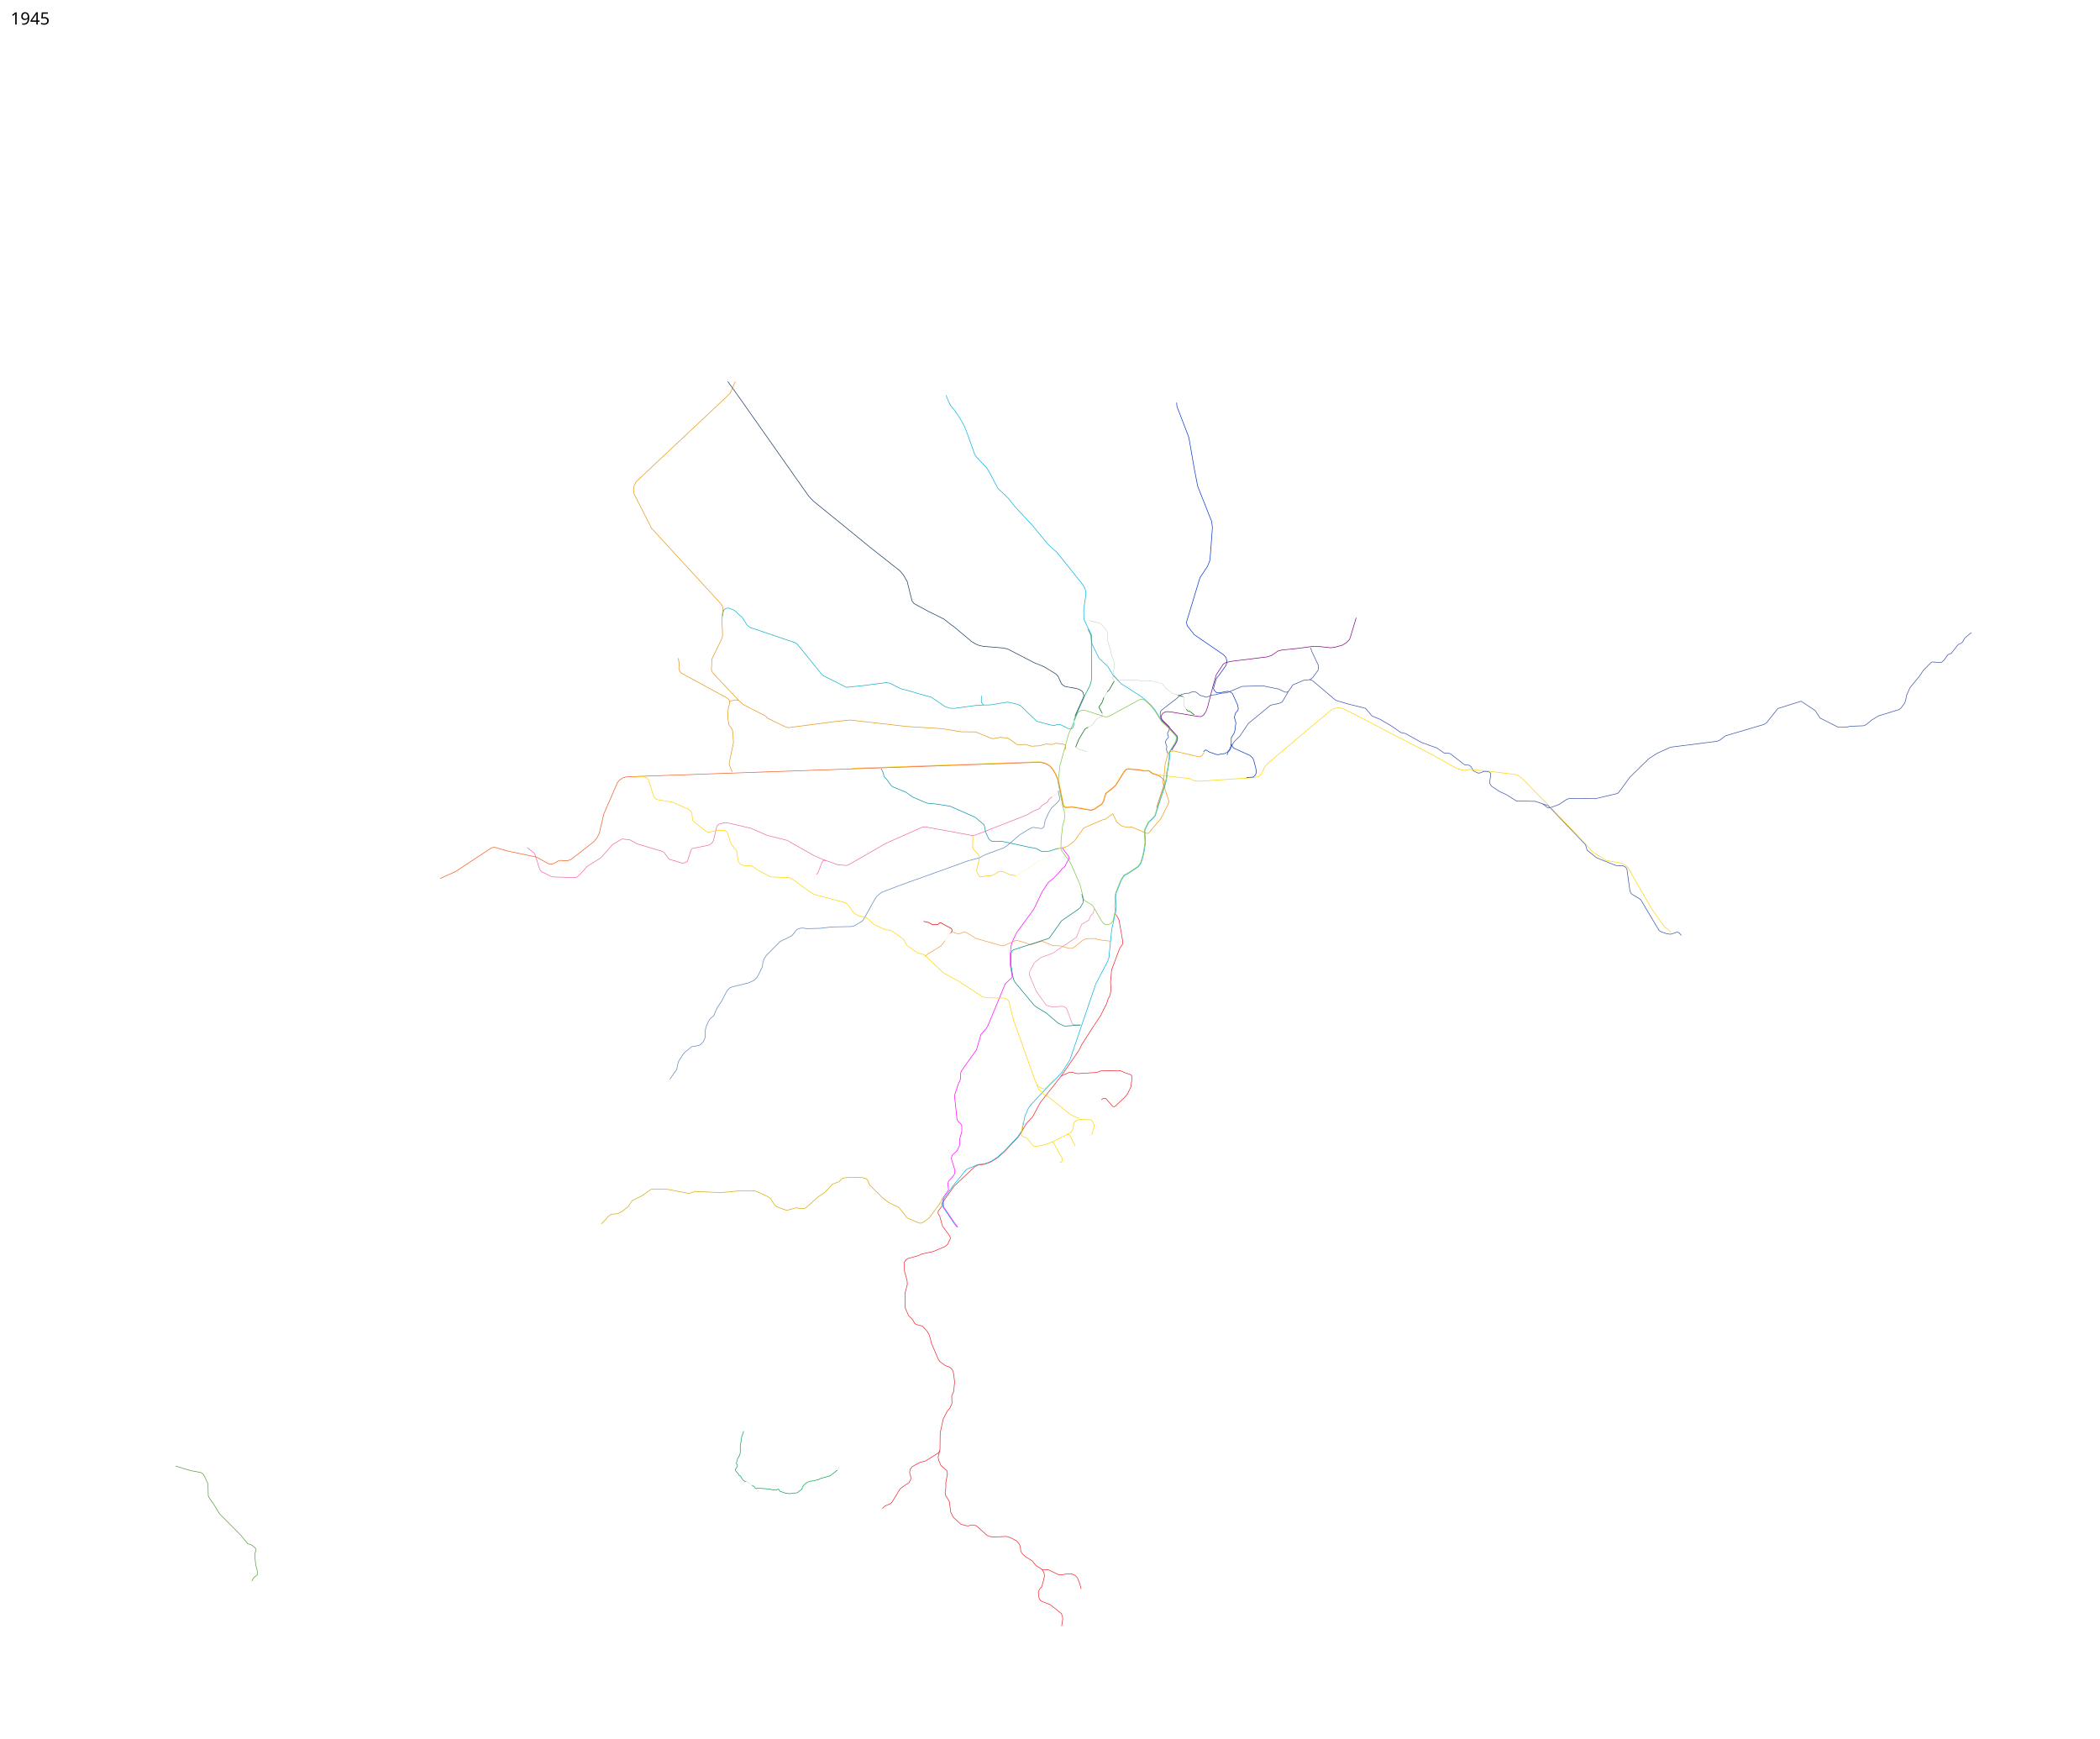
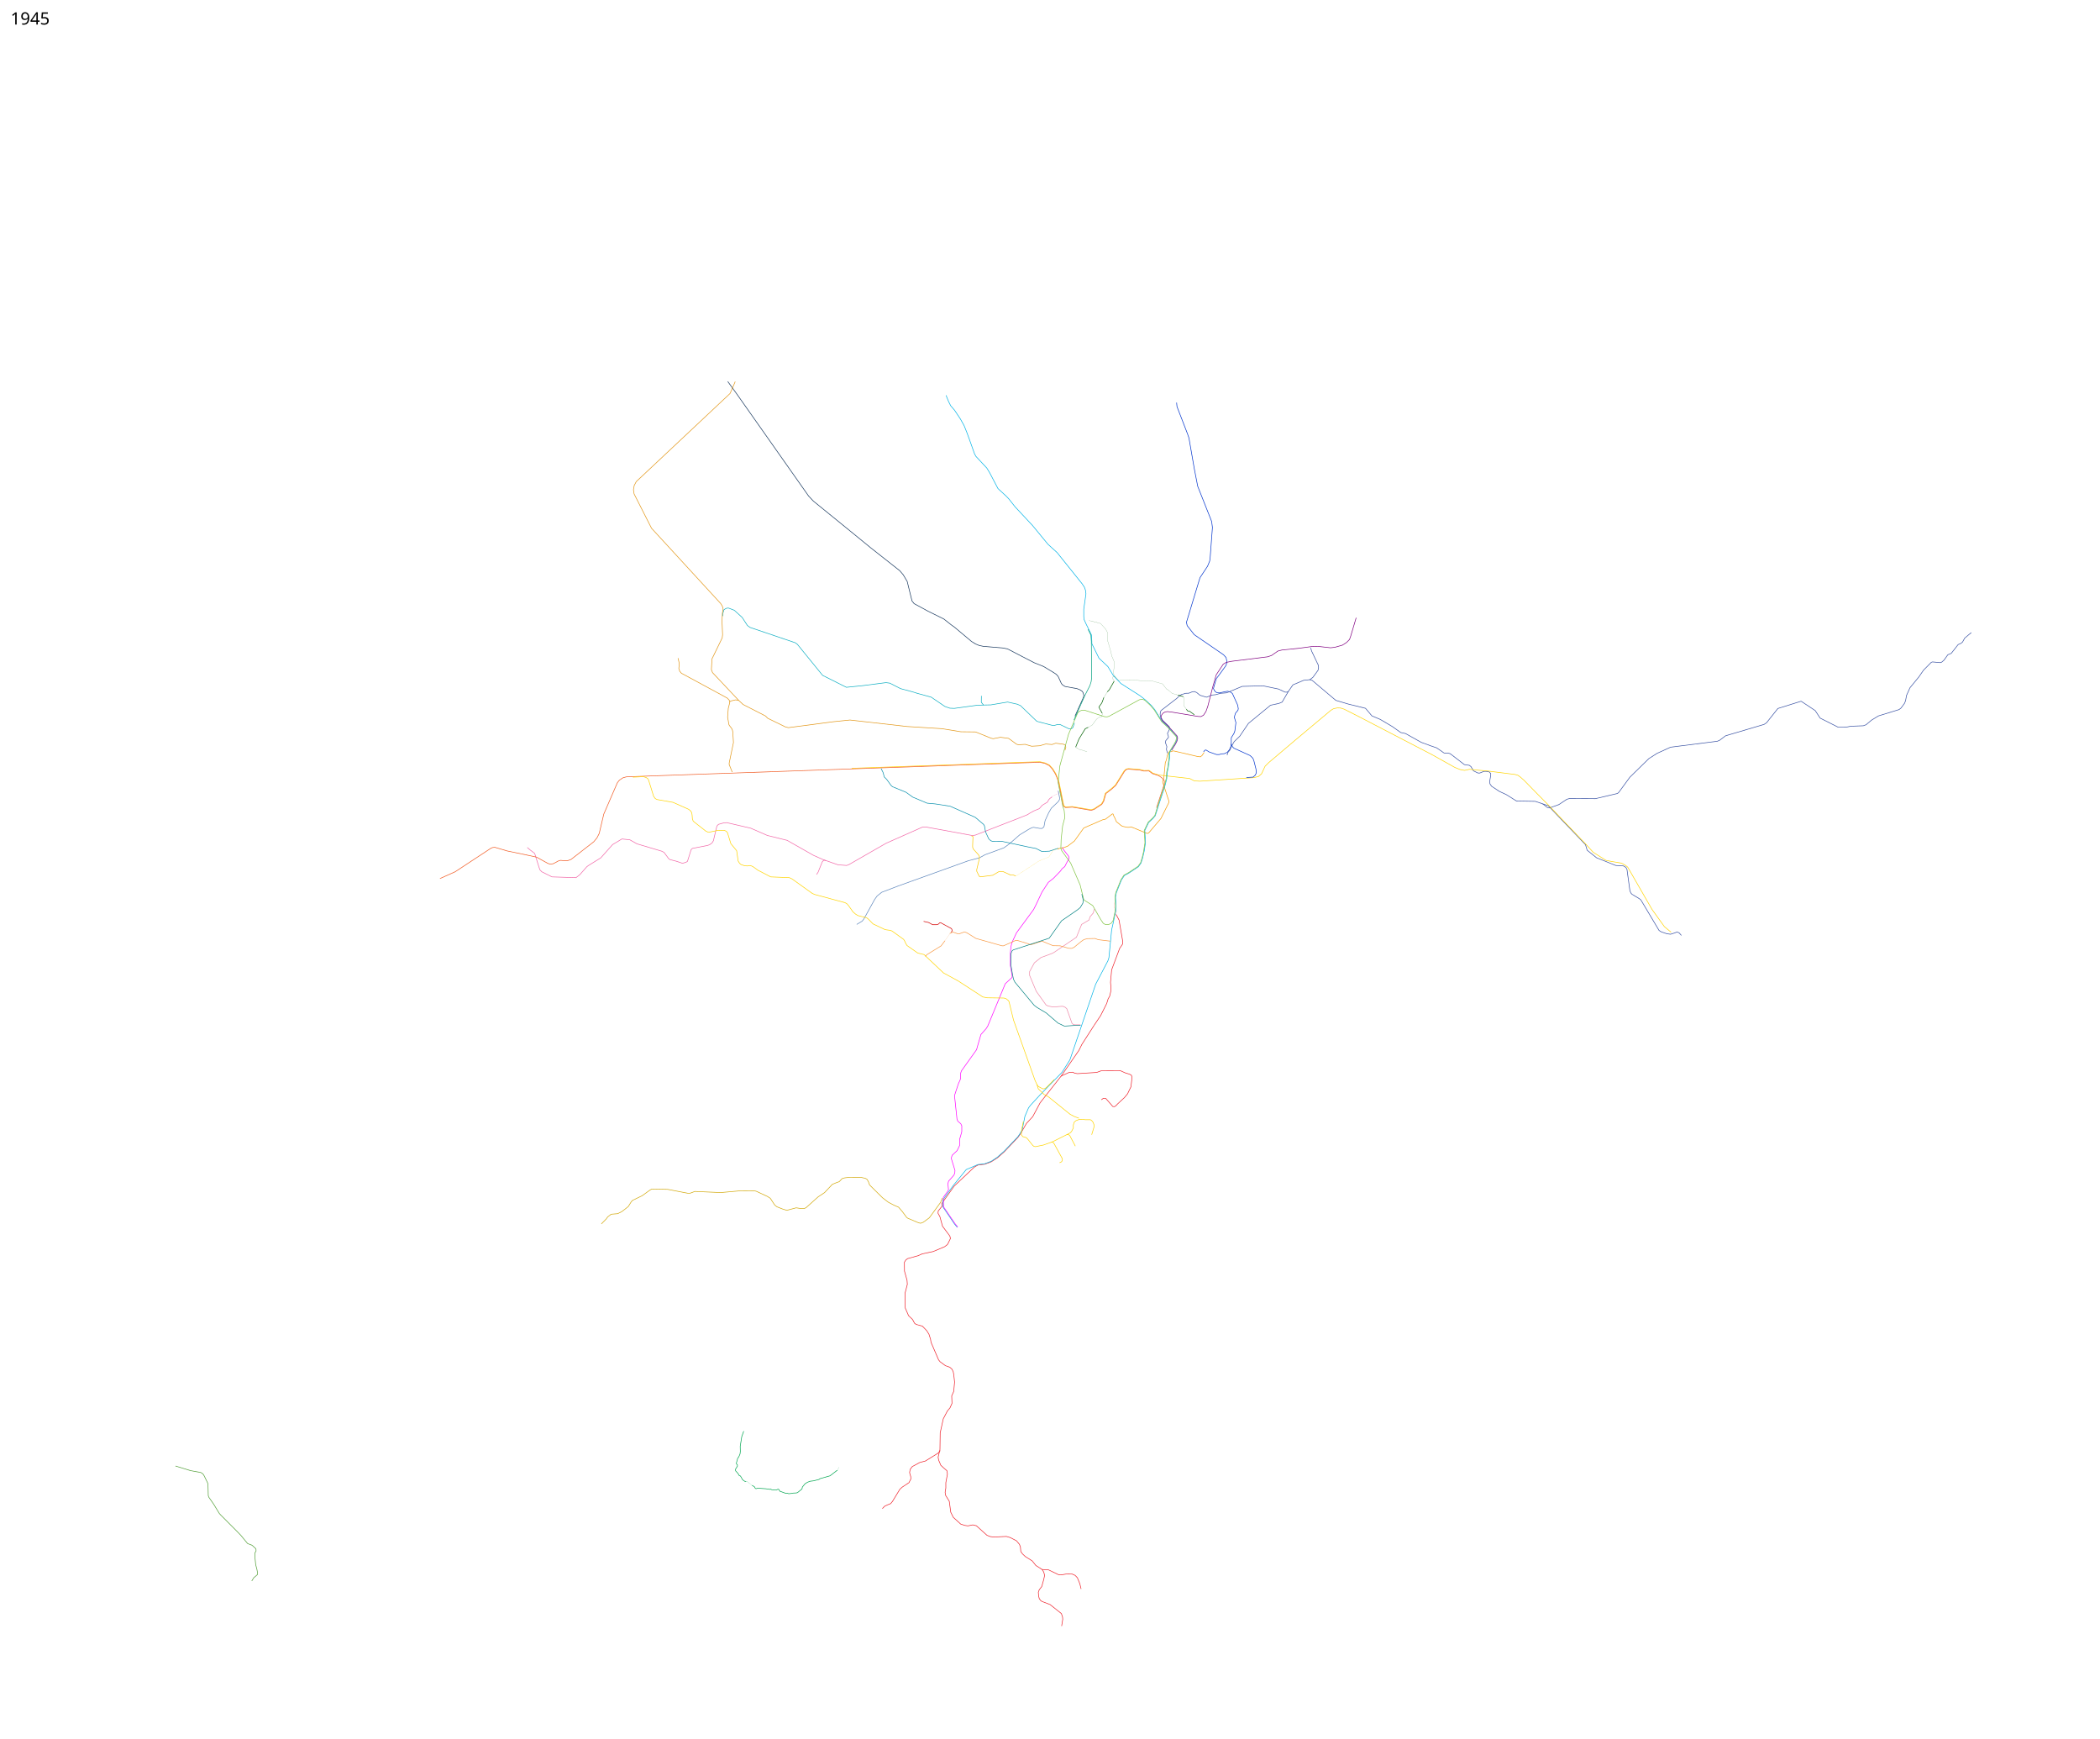
<svg xmlns="http://www.w3.org/2000/svg" width="17700" height="14650" viewBox="3350 0 17700 14650">
  <path d="M11338.25 10038.75l6.25-12.25-5-50 5.5-22 45-51 7.5-17 1.5-22.5-30.5-99.5 1.5-12.5 6-16.5 41.5-39 21-43.5-.5-51 8-27 10.5-37.5v-50l-8.5-17-25-21.5-7-18.5-20-188.5 1-15 31-94 15-32.5 3-15 1-41 6.5-19.5 127.5-178.5 8-29 28.75-99 43.75-49.25 14-22.25 147.5-356.5 57.939-53.652-.189-15.348-14.964-85.818.08-100.596 2.499-31.572 2.63-26.514 8.5-34 38-81.5 144-196 20.5-40.5 50.5-107 53.5-82 43-34 59-61 14-20 22.5-18 8-16 14-27.5 14-23.5v-11l-5.5-11.5-45-58-4.75-16.25" fill="none" stroke="#f0f" stroke-width="5" stroke-linejoin="round" />
  <path d="M10311.773 7252.6l-18.273-3.1-13 13.5-35.5 88.5-12.786 18.647" fill="none" stroke="#f166a7" stroke-width="5" stroke-linejoin="round" />
  <path d="M13494.5 6336l10.682-13.114 10.085-2.222 25.65 16.167 62.944 22.21 22.501-.025 17.685-5.549 25.922-1.917 24.531-11.55 18.25-22.5 12.5-28.75 2.388-22.193.392-49.41L13750 6182l8-21.5 9-70.5-13-44 4-18.5 6-17.5 20.5-25 2.5-12.5-5-29.5-44.5-98.5-16.5-12-23.5-7-21 3.5-50.5 11-22.5-3.5-15.5-13.5-10.25-19.75 4.909-19.495 18.945-63.725 28.879-38.543 52.017-71.987 7-20v-23l-5.5-25-21.5-23.5-246.75-169.25-59.75-76.25-5.75-28.5 113.811-375.318 63.646-96.25 17.793-42.932 4-24 19.5-260-6.5-50.75-117.672-297.007-28.567-146.924-45.12-259.815-12.212-35.046L13270.5 3427l-3.347-34.003" fill="none" stroke="#03c" stroke-width="5" stroke-linejoin="round" />
  <path d="M13692.642 6363.981l6.628-22.42 17.855-21.39 12.612-30.292L13752.5 6250l46.5-45 73.5-108.5 186-153 71-15.5 27-11 52.768-90.232" fill="none" stroke="#3851a3" stroke-width="5" stroke-linejoin="round" />
  <path d="M12570.5 8643l-102 159-25 50.5L12296 9066l-179 227.5-62.5 117-53 57-47.5 83-23.5 34-115.5 122-56.5 50-53.5 34.5-54.5 20.5-57.5 7-31 17.25-169.5 160-104.652 146.846.824 24.323-30.672 38.581-2 19 16 29 22 80.5 62 83 5 20.5-20.5 42-5.5 9.5-23.5 18-96.5 40.5-93.5 20-33 15-88.5 24.5-14.5 11-12.5 19v21l.5 54 21.5 77.5 2.5 34.5-19.75 76.5 2.25 123 28 64.5 33.5 32 17 32 14 10 52 14 37 39 18.5 30 13 41 4.5 27 63.5 147.5 12.5 15.5 44.5 33 37.5 13.5 18 16 10.5 21 5 26 6.75 62.75-7.25 78.25-17 37.5 2.5 63-17 38-22 26.5-34.5 65.5-26 118.5-2 140.5-15.5 64.5 4.5 24.75 18.194 43.441 21.306 19.809 30.5 26.5 4 28-13.5 72.5v45l-6 36.5 4.5 26 30.5 49 12.5 92.5 21.5 43 62.5 57 34.5 11 25.5 4 42-8.5 30 7.5 89.5 80.5 27 10.5 29.5 4 107-5 32.5 9.5 52 27 25.5 30 8 21.5 3.5 39.5 14.5 20 23.5 22 58.5 37 30 38 53 34 14 22 7 28-7.5 35-16.5 58.5-21.5 28-7.5 21 3 33 5 20.5 13.5 17.5 11 6.5 66.5 25.5 95.5 76 9.5 28 2 19.5-9.335 57.817" fill="none" stroke="#ee202a" stroke-width="5" stroke-linejoin="round" />
  <path d="M12264 7156.5l16-6.5 26-3.25 42-15.25 57.25-43.25 79.25-110.25 158.25-68.75 25.5-6 58-44.25 5.5 1.5 6 17 10 18.25L12759 6924l37.5 31 14 8.75 39 8.25 17.75.25 16.5-3.75 132.25 54.75h9.5l6-3.5 103.75-122 65.25-132 2.25-9.25-2-9.75-51.5-157 10.75-37.5 2.75-31.25 9-93 10.25-25.75 7-37 12.25-28 23.75-3.25 9.25-6.25 17.25 2.75 190.5 44.5 25.5 3.25 14-11 17.25-26" fill="none" stroke="#f49b03" stroke-width="5" stroke-linejoin="round" />
  <path d="M12406 6092.5l-13 38.5-9 8-8.5 3.5h-14.5l-77-37h-20.5l-27.5 8.5-16.5-1-129.5-33.5-11-10-128-123-28-12-80-18-142.5 24-61 1.25-18.5-23.375.75-54" fill="none" stroke="#0daec2" stroke-width="5" stroke-linejoin="round" />
  <path d="M19965.093 5331.152L19909.5 5378l-18 33-13.5 11-23.5 10-58.5 74.5-28 11-32.5 45.5-20 17.5-11.815 3.939-65.931-5.977-10.637 4.056L19562.5 5648l-39 56.5-75.5 92-28.5 64-8 43.5-8.5 22.5-30.5 41-16 12.5-174 53.5-58 35.5-46.5 39-23 8.5-105.5 4-28.246 5.57-31.82 2.475h-46.315l-152.028-76.721-41.366-63.286-118.871-78.841-195.975 61.207-95.415 120.207-20.585 13.793-324.793 96.146-49.414 37.207-20.318 8.793-393.915 50-113.56 51.854-69.061 44.06-160.854 157.5-92.5 126.647-11.232 9.94-186.853 43.853-218.379-1-21.768 6-66.353 44.353-80.233 28.94-17.232-3.647-39.586-30.793-62.707-21.353-158.207-2.707-86.525-54.379-58.182-26.975-65.318-43.171-13.439-19.793-3-18.379 9.146-52.879.207-16.682-15.267-14.578-24.829-3.207-16.914.043-35.707 14.207h-14.586l-37.964-18.44-21.44-35.939-13.768-10.621-41.707-6.147-119.085-91.646-15.329-4.56-36.793-1.647-63.232-43.647-47.914-16.353-80.94-29.647-132.914-74.353-39.853-8.354-72.111-51.025-100.707-59.56-70.561-29.854-53.854-63.854-142.207-34.853-108-32-199.207-168.283-19.914-6.12-51.768 5.267-90.757 38.44-38.207 55.06-10.427 6.56-17.677-.354-54.447-25.809-130.815-27.224-175.902 4.56-131.5 54.5-51 4-41.5 11.5-34 3.5-40.5 17.5-13.5-3-43.5-13-28-23-19.5-8.5-18.5 2.5-28 11.5-29 1-15 5.5-17.5 3.5-22.5 16-17.5 17.5-133.5 103-5 13-2.218 18.857 4.718 23.142 18.625 28.75 53.125 51 1.25 12.25v12.5l-16 33 3 10 5 14.5v9.5l-22.5 27.5-2 17.5 11.5 32.5-3.5 22 8 32.5" fill="none" stroke="#3851a3" stroke-width="5" stroke-linejoin="round" />
  <path d="M17521.576 7883.12l-19.626-22.099-16.558-6.497-23.945 9.002-30.718 9.864-30.729-3.89-48.5-16.5-18-11.5-153-257-11.5-9.5-63-38-9-9.5-9-19-25-182.5-9.5-16.5-20.5-12-64-3.5-161.5-64.5-80-64-14-47-240-250.5-74.25-77.75-46.422-15.493" fill="none" stroke="#3851a3" stroke-width="5" stroke-linejoin="round" />
  <path d="M12410.5 6035.5l71.5-159 3.5-16.5-6.5-22.5-7-11-18-12.5-26.5-10.5-100-18-20.5-12.5-11.5-13-9.5-22-17.5-37.5-16-18-23-15-82.5-50-80.5-32.5-99-51-126-65.5-42-8-162-13.5-35-7.5-30-12.5-34-21-145.5-122-26.25-18.5-61.5-48.75-134-66.25-116.75-63.5-17.5-22.5-17.5-70-23-94-33.5-56.5-29.5-34.5L10688 4616l-143-117-339.5-276-40-42.5-607-862.5-74.57-102.924" fill="none" stroke="#16365c" stroke-width="5" stroke-linejoin="round" />
  <path d="M11639.5 5941.75l-53.5 1.75-193 26.5-37.5-1.75-41-14.25-116-78.75-116.25-31.75-38.965-12.373-102.535-27.627-91-46.25-32.5-4.25-197.25 25.5-136.25 13.75-200.25-100.5-213-262-18-13-380.5-129-22.5-16.25-44-68-66.5-60.5-47-18h-15l-12 5-13 8.5-8.5 28.5-1.308 25.072" fill="none" stroke="#0daec2" stroke-width="5" stroke-linejoin="round" />
  <path d="M12215.391 6714.303l-2.391 6.447-10.5 5.5-12.25 12-12.75 22.5-42.25 25-25.5 29.25-43.5 18-35.5 19.5-19.5 12.75-69 27.75-370.5 144.5-23.5 4.5-397.75-73-26 1.75-305.25 135.5L10505 7286.5l-19 7.25-72.5-5.5-127-44.5-78.75-34.75L9984 7082l-166-41-141-61.5-201-46.5-24.5 1.5-46 13-13 13.5-29.5 124-11 18.5-21 15.5-19 6.5-126 24.5-11 11-31 99-12.5 7-29 8.5-54-18-51-13-11.5-8-39.5-53.5-20.5-10-207.5-61.5-60-34-66.5-7-78.5 47-99.5 112-103 64-14.5 10.5-59 67-32.5 25.5-202.5-6.5-86-43-15.5-16-8.5-24-36-115-39-29.5-22.834-20.183" fill="none" stroke="#f166a7" stroke-width="5" stroke-linejoin="round" />
-   <path d="M12269.5 6663.5l11.559 61.817-1.59 14.481-9.738 15.638-58.481 55.814-22.967 39.573-29.705 65.536-9.806 52.438L12132.5 6982l-20.25-.75-51.75-9-16 4.25-26.25 14-73.75 45-88.5 77.5-45.25 32.5-158.5 57.75-47 26.25-93.75 24.5-588.954 211.912L10781 7520l-38.5 31.5-21 29.5-90 163.25-14.5 18.75-67 40-21.25 5.5-171.75 3.5-91 11.25-112.5 2.75-34.25-4.25-18.75.25-22.75 5.75-17 11.25-18.75 25.25-16.75 20.75-45.5 23-34 16.25-22.5 12.5-112.25 113-21 30.75-10 29.5-4 37.5-37.5 76-15.5 21.5-19.5 18.5-45.5 20-135 33-23 9.5-21.5 22-45.5 88-38.5 58-29 66-29 25-15.5 23-20 46-6 28-2 64-5.5 13-12 22.5-17 18.5-17 10.5-62.5 11-59.5 49-18 23-34 55.5-14.5 65.5-57.946 80.984" fill="none" stroke="#5c85bb" stroke-width="5" stroke-linejoin="round" />
+   <path d="M12269.5 6663.5l11.559 61.817-1.59 14.481-9.738 15.638-58.481 55.814-22.967 39.573-29.705 65.536-9.806 52.438L12132.5 6982l-20.25-.75-51.75-9-16 4.25-26.25 14-73.75 45-88.5 77.5-45.25 32.5-158.5 57.75-47 26.25-93.75 24.5-588.954 211.912L10781 7520l-38.5 31.5-21 29.5-90 163.25-14.5 18.75-45.894 27.4" fill="none" stroke="#5c85bb" stroke-width="5" stroke-linejoin="round" />
  <path d="M11291.85 10096.75l-13.748 36.289-95.425 130.313-51.265 37.477-21.213 8.132-16.617-3.182-94.045-39.952-8.486-7.071-35.355-47.73-32.173-37.476-39.245-16.971-47.022-24.749-48.791-37.476-109.248-108.188-8.485-24.041-11.667-21.921-15.203-9.545-38.891-8.84-92.277-.353-42.78 4.95-22.274 6.717-24.042 25.456-24.395 8.486-34.295 14.495-64.7 68.943-54.447 36.063-101.823 91.216L10131 10184l-28 1.5-42.5-6.5-78.5 21-33.5-10-51-20-18.5-15.5-36.5-56-24.5-15.5-92.5-43-11.5-3-128.5-1-160.5 14.5-218-9.5-40.5 15H9146l-168-32.5-134-2.5-13.5 7-69 49.5-79.5 38.5-12 13-24 38.5-24 19.5-32 24.5-34 17-55 4.5-29 22.5-12 17-41.25 42" fill="none" stroke="#d2a808" stroke-width="5" stroke-linejoin="round" />
  <path d="M11149.193 8059.588L11162 8045.5l119.939-73.914 32.612-43.189" fill="none" stroke="#f89841" stroke-width="5" stroke-linejoin="round" />
  <path d="M12268.793 7148.9l-73.892 24.395-63.64 2.475-49.497-25.102-72.479-14.142-219.91-47.023-75.307.707-13.081-4.95-16.971-15.202-27.223-58.69-2.475-13.789-6.718-37.123-6.717-12.02-71.065-60.458-212.132-93.692-126.925-19.446-66.822-6.01-120.562-50.912-57.629-41.365-113.137-46.316-12.728-11.667-36.769-50.912-19.799-19.799-10.607-38.537-15.91-31.466" fill="none" stroke="#058eab" stroke-width="5" stroke-linejoin="round" />
  <path d="M9576 5902.5l-220.5-234-9.5-25.5 5-90 86-177 3.5-26.5-5-114.5 3.25-69 5.75-28-1-15.5-7.5-18-11-17.5-583.5-635-147-289.5-5.5-35 6.5-36 17.5-33 790.5-742.5 43.5-100" fill="none" stroke="#e29616" stroke-width="5" stroke-linejoin="round" />
  <path d="M12457.5 8637h-50l-14-5-8.5-9-43.5-122-13.5-12-17-8h-15l-71 5.5-43-9-16-9-82-114.5-56-134v-31.5l40.5-74.5 55.5-44.5 90-33 17.5-8.5 191.5-129.5 43.5-108 62.5-37 9-28 27.5-32 5-24 6.5-9" fill="none" stroke="#ee86a7" stroke-width="5" stroke-linejoin="round" />
  <path d="M11355.87 7867.204l9.23-5.581 18.396-5.97 37.83 13.435h15.203l35.709-12.728 12.021-.707 14.849 5.304 75.66 47.376 220.971 62.579h12.728l101.47-44.902 13.788-.707 88.389 26.87 24.748 10.253 95.46-31.112 93.338 38.537 59.397 1.06 72.125 20.86 25.456.707 19.799-8.485 61.518-50.558 21.567-14.85 29.698-8.131 64.347-1.414 26.361 10.078 102.332 12.55" fill="none" stroke="#f89841" stroke-width="5" stroke-linejoin="round" />
  <path d="M12756.723 7706.256L12761 7714l21 40 31.5 182-1.5 20-25.5 38-67 179.5-9.5 105.5 4.5 51-2.5 26.5-9.5 40-12.5 21.5-12 39-51 101.5-56.5 84.5M12133.5 13227l53.25 2.75 87.25 42 32.5-1.25 30.755-5.417 49.996.654 24.505 10.983 19.148 20.008 20.358 50.1 10.865 44.121M11275 12224.5l-17.5 21.5-108 67-46.5 12-63.5 34.5-18 23.5-5 27.5 10 35 .5 19-15.5 30.5-56.5 37.5-20.5 18.5-63 103.5-15 17.5-25 10-26 12.5-18.5 19.5" fill="none" stroke="#ee202a" stroke-width="5" stroke-linejoin="round" />
  <path d="M12325.694 6323.586l7.8-26.75-4.243-16.263-14.849-8.485-66.402-8.588-31.5 11-51.5-4.5-52 15-67.5 4-54.5-16-58 3.5-15.5-5-67-49-68-9-62 12-18-4.5-130-52.5-123-1.5-160.5-26-296.5-18.5-478.5-54.5-141 14.5-378.5 50-26-7-148-72.5-18.5-19-188.5-96.5-37.5-35-25.5-4.5-40.5 9.5-9.25 7.5" fill="none" stroke="#e29616" stroke-width="5" stroke-linejoin="round" />
  <path d="M10528.25 6475.027l1429.77-50.558 156.624-4.95 43.134 9.9 37.476 18.031 27.931 30.76 25.456 41.011 15.642 37.03 12.753 38.691 35.959 177.649 3.882 17.452 15.556 10.96 55.154-3.889 159.806 27.224 24.042-8.485 62.579-41.366 14.496-25.456 17.677-63.64 49.851-38.537 34.649-30.759 73.892-119.501 16.617-15.203 19.799-4.242 95.46 7.424 36.769 8.839 41.72-1.06 31.112 22.98 51.266 16.532 259.508 29.077 40.305 20.152 47.022 2.475 449.953-29.673 42.219-9.253 26.895-23.55 29.552-63.45 31.199-31.07 222.877-188.815 300.21-251.48 23.377-13.892 30.649-6.381 28.405.87 29.845 9.65 131.979 67.072 610.122 317.284 191.293 106.853 43.018 17.267 38 7.5 42.5-9.25 56.25 6 92.25 8 234 29.5 25.25 7.25 19.25 13.75 32 28 109 111.5L16404 6788l313 327.25 61.5 67.5 107.25 68 51.5 10 80.5 13.75 32.5 18.25 19.5 15.75L17274 7664l104.5 145.5 56.335 46.872" fill="none" stroke="#ffd400" stroke-width="5" stroke-linejoin="round" />
  <path d="M12758.352 7708.66l-3.087-5.659 5.144-22.462-12.86-15.088-5.487-26.748-2.057-31.55" fill="none" stroke="#ee202a" stroke-linejoin="round" />
  <path d="M11325.099 3331.46l4.274 14.39 16.064 38.532 17.199 34.53 32.881 38.184 48.79 73.185 31.82 56.922 22.627 56.215 20.153 54.8 44.901 126.22 12.021 21.92 91.924 98.641 22.981 37.83 70.766 134.671 69.5 64 21.5 22.5 53 67 147.5 158 130 158 77 70 210 262 19.5 29 9.5 26 4 30.5-18.5 130v59.5l2 25 15.25 34.5 47.25 96.75 3.5 53 .25 21.25 60 122.5 74.75 70.25 47.5 77.75 62.75 65.5 160.25 102.25 45.5 35.5 48.5 45.25 31.75 38 21 34 38.75 61.875 55.5 51.875 55.5 62.75 12.75 13.125 3.875 15.375-5.375 22.75-11 23.25-42 66-5.25 16 1.25 34.5-13 91.5-7.75 34.5-4 54.5-16.689 65.104L13117 6781.25l-29.75 93.5-20.5 24-35.25 33-32.5 67.75 6.104 100.54-10.854 71.96-13 56.5-14 44.75-21.5 30.75-81 54-37.75 20.25-25.75 39.75-42.159 105.927-6.591 36.323 4.5 77.75-2.5 36.75-21.75 103.5-13.25 58.5-23 235-8.5 25.75-103 197-217 637-66 105-188 193-78.604 85.555-16.441 21.818L11988.5 9408l-22.75 114-16.119 27.334L11929 9580l-116.737 122.695-57.604 50.75-50.409 33.305-55.5 21.25-56 6.25-98.592 42.162-111.291 136.825-86.492 120.451 1.561 58.447 96.873 142.836 23.479 29.208" fill="none" stroke="#00b2e5" stroke-width="5" stroke-linejoin="round" />
  <path d="M13098.25 6806.5l50.5-154 12.086-37.202 4.177-24.475-3.013-14.323-19.75-22-27.178-18.136-51.516-16.532-29.612-22.48-42.97.81-35.269-8.589-93.96-7.424-17.299 2.742-15.617 14.453-74.642 120.001-35.149 31.51-48.351 37.536-17.927 63.89-15.746 25.956-64.579 42.866-25.292 8.235-158.306-26.974-58.654 3.39-17.806-12.71-3.632-18.204-35.709-178.898-12.503-38.44-15.392-35.28-25.706-41.763-26.931-29.009-36.226-18.031-41.634-9.15-156.624 5.2-1429.52 50.558L8902 6537l-273 10-28.5 8-29.5 19.5-17.5 22L8439 6861l-38.5 163-18.5 36.5-28 34-191 148.5-30.5 11H8106l-31-3.5-19 5.5-43 23-26 4-20-7-94.5-52.5-58-12.5-189.5-39.5-103.5-30.5-19 1.5-16 7-299.5 197-128.5 57.5" fill="none" stroke="#f15a22" stroke-width="5" stroke-linejoin="round" />
  <path d="M12865.945 7351.84l75.837-51.089 21.921-30.405 12.904-42.25 11.491-48.083 12.197-78.312-6.01-103.591 34.118-70.711 35.179-32.173 19.799-22.628 6.187-18.915 13.435-45.432 56.038-171.296 5.589-16.922 14.563-57.678 4.42-54.624 9.016-40.128 10.96-83.439-.707-36.062 7.071-18.739 39.598-63.64 11.313-23.864 5.286-20.898-3.311-13.92-68.538-75.455-54.129-50.757-61.58-97.938-31.233-36.522-45.157-42.58-14.66-7.89-16.347-2.154-18.276 3.576L12697 6036.75l-16.5 4.5-20-1.25-170.5-55.25-23.5 2-17.75 6.5L12433 6009l-77 179.5-72.75 265.5-14.875 142.25 39.75 199.625 11.375 34.75 3.125 33.125.75 32-16.875 63.625-12.5 112.875-2.5 78.875 7.625 18.75 75 103.625 79.895 184.44 30.535 123.833 6.58 6.055 68.597 43.616 69.494 120.63 19.991 29.51 13.612 7.955 10.96 2.828 24.041-2.121 19.446-10.96 15.026-22.097 17.501-83.085 2.828-38.184-4.95-75.66 6.563-37.602 43.819-108.593 24.749-38.537 46.492-25.633" fill="none" stroke="#80c342" stroke-width="5" stroke-linejoin="round" />
  <path d="M13601 5687l59.5-90 24.5-14.5 46.5-9.5 301.5-37.5 33.5-11 54-37.5 34.5-9 142-14.5 113.5-15.25 47.5-1 106.5 12 37-4.25 63-18 34.5-22 25.5-25.5 9.75-27.5 46.447-155.9M13601 5687l-8.25 29.125-21.125 73.625-41.625 162.875-15.5 43.625-20.875 31.25-21.794 11.803-25.456-1.678-216.5-35.875L13190 5997l-20.25 3.5-15.75 8.5-11.5 13.75-5.75 13.75-2.5 14.25L13147 6074l54 50.75 70.25 77.875 4.625 17.625-5.125 24-12.19 25.326-33.31 52.674" fill="none" stroke="purple" stroke-width="5" stroke-linejoin="round" />
  <path d="M8683.755 6549.649l90.243-4.122 24.512 8.415 12.805 9.878 6.586 14.268 41.34 133.17 13.537 18.658 14.634 8.05 135 23.78 132.804 59.268 15.732 13.536 9.146 14.634 3.293 19.025 2.56 32.56 5.854 17.195 8.78 9.147 98.415 77.194 18.658 8.415 16.83-.732 59.633-12.439 61.098-1.463 14.268 6.22 11.89 12.438 28.72 93.293L9559 7169.5l12.5 86.5 12 19.5 12.5 10.5 28 9.5 24.5 2.5 22.5-3.5 14.5 4 13 6.5 40 29 107.5 56 157 6.5 22.5 10.5 171 122.5 21 9 255 69 16.5 9.5 13 15 37.5 53 22 19 19.5 12 74 19 14 11 39 40 98.5 47 15.5 3.5 31 4 15 5.5 98 70.5 7.5 11 13 28 9 13.5 90 63 52.5 12.5 165 155.5 121.5 66 209.5 136 37 7 141 2 19 6.5 16.5 13.5 7 9.5 38 156 181.5 509 16 34.5 10.5 15.5 22 12 20 9.5 16-4 12.5-9.5 65-66" fill="none" stroke="#ffd400" stroke-width="5" stroke-linejoin="round" />
  <text x="3439.453" y="14547.961" style="line-height:125%;-inkscape-font-specification:Sans" font-weight="400" font-size="144" font-family="Sans" letter-spacing="0" word-spacing="0" />
  <text x="3439.453" y="206.961" style="line-height:125%;-inkscape-font-specification:Sans" font-weight="400" font-size="144" font-family="Sans" letter-spacing="0" word-spacing="0">
    <tspan x="3439.453" y="206.961">1945</tspan>
  </text>
  <path d="M12402.043 6068.778l19.207-45.278 74.25-165.25 41.25-81.25 10-32.25 4.25-33.75-2.5-307.25-3.75-51.5-23.688-48.11" fill="none" stroke="#00a07d" stroke-width="5" stroke-linejoin="round" />
  <path d="M12292.486 9070.248l10.9-6.038 57.629-26.163 30.759-2.121 14.496 7.778 24.749 4.596 162.634-10.253 37.831-13.789 162.281-.707 40.658 18.385 35.356 10.607 15.233 8.653 4.85 9.7-.97 32.977-6.79 55.772-15.034 30.553-13.212 27.851-26.748 32.235-56.24 52.125-18.518 19.204-11.659 5.487-13.031-2.744-6.859-9.602-50.753-57.611-21.261-.686-15.775 12.345" fill="none" stroke="#ee202a" stroke-width="5" stroke-linejoin="round" />
  <path d="M14390 5728l25.514-19.365 43.841-59.75 4.242-23.335-1.414-18.385-57.276-120.562-7.778-26.516" fill="none" stroke="#3851a3" stroke-width="5" stroke-linejoin="round" />
  <path d="M13727 6270l12 24.5 12 11.5 135.5 61.5 23.5 22.5 8.5 21.5 17.5 69.5 3 31-8 19.5-8.919 8.617-10.051 8.975-56.522 3.523" fill="none" stroke="#03c" stroke-width="5" stroke-linejoin="round" />
  <path d="M4829 12355l127.5 39 85.5 15.5 18 11.5 10.5 16 29 59.5 3.5 14 2.5 95 5 13 41 59 46.5 76.5 12.5 14 128.5 129 40 41 58 70.5 38 14.5 30.5 28.5 2.5 8.5v12.5l-10 15.5 1.5 42 5.5 55.5 11 43 4 23v18.5l-31 26.5-17 27.25" fill="none" stroke="#519e36" stroke-width="5" stroke-linejoin="round" />
  <path d="M11538 7045l9.848 2.005 2.902 4.995-2.75 72v17l6.5 15.5 43 47.5 7.5 14-3 29.5-19.5 81.5v13.5l21 42.5 11 4.5 102.5-13 50-29.5 20-3 18 1.5 62.5 29h23l19.963 7.484" fill="none" stroke="#fcc800" stroke-width="5" stroke-linejoin="round" />
  <path d="M12418 6296.5v-4.25l26.5-65 52.5-85.75 24.25-11.5" fill="none" stroke="#006000" stroke-width="5" stroke-linejoin="round" />
  <path d="M12518.5 6132l37.5-21.75 31.25-42.75 10.75-11.75 25.75-16.75 8 3 2.75-1.75 6.75-20.25-2-12.75" fill="none" stroke="#006000" stroke-linejoin="round" />
  <path d="M12639.5 6010.25l-25.75-47-.5-6.5 22.25-30.75 4-8.5 14.25-39" fill="none" stroke="#006000" stroke-width="5" stroke-linejoin="round" />
  <path d="M12652.5 5881.5l31.5-52.5" fill="none" stroke="#006000" />
  <path d="M12682.749 5830.61l17.147-17.677 40.659-71.771" fill="none" stroke="#006000" stroke-width="5" stroke-linejoin="round" />
  <path d="M12739.671 5743.46v-6.541l-13.081-19.622.53-5.127 2.121-6.01 10.96-7.071 7.791 1.457" fill="none" stroke="#006000" />
  <path d="M12746.742 5699.796l31.29 33.41 4.718 2.044 52.25-4.75 33.449.573" fill="none" stroke="#006000" stroke-linejoin="round" />
  <path d="M12865.359 5730.909l199.404 9.192 82.378 23.334 4.596 4.243 30.053 38.537 13.965 8.309 34.118 29.522 51.088 14.319" fill="none" stroke="#006000" />
  <path d="M13279.017 5857.834l44.194 13.435" fill="none" stroke="#006000" stroke-width="5" />
  <path d="M13321.443 5870.209l6.187 5.833 1.591 6.187-.884 62.756 3.006 7.071 20.329 27.931" fill="none" stroke="#006000" stroke-linejoin="round" />
  <path d="M13350.081 5977.335l7.601 11.314 4.596 3.182 12.905 1.591 41.189 30.229" fill="none" stroke="#006000" stroke-width="5" stroke-linejoin="round" />
  <path d="M12417.761 6294.65l1.944 4.596 27.577 17.147 36.239 8.662 28.285 11.314" fill="none" stroke="#006000" stroke-linejoin="round" />
  <path d="M11338.25 10038.75l-37.643 52.632 2.136 79.327 96.102 141.283 23.372 28.957" fill="none" stroke="#f0f" stroke-width="5" stroke-linejoin="round" />
  <path d="M12467.971 7535.507l12.241 49.305-2.93 26.239-22.297 37.439-22.771 18.709-134.71 92.811-104.341 146.792-303.042 98.695-10.654 8.96-7.922 22.157-1.652 38.36.925 60.326 14.87 85.936 6.524 31.33 12.288 24.934 162.25 195 24.5 18.5 76.25 45.25 99.75 85.75 52.75 25h12.25l76.75-5.125 48.625.062" fill="none" stroke="teal" stroke-width="5" stroke-linejoin="round" />
  <path d="M12747.992 5700.546l-9.683-14.02-3.153-20.611 2.91-23.036 3.395-63.532-4.122-11.882-16.489-38.312-9.942-43.405-25.704-88.75 1.213-63.046-17.944-32.978-40.98-45.102-9.942-4.365-88.75-21.824" fill="none" stroke="#006000" />
  <path d="M11312.494 7930.486l45.83-64.743" fill="none" stroke="#f89841" />
  <path d="M12213.825 6717.231l3.867-6.204 45.487-21.07 1.958-6.507-2.1-16.555" fill="none" stroke="#f166a7" stroke-linejoin="round" />
  <path d="M11906.694 7380.994l7.544 1.372 187.924-123.454 20.232-9.602 67.9-26.748 36.35-56.24 55.897-19.547" fill="none" stroke="#fcc800" stroke-linejoin="round" />
  <path d="M11134.752 7764.869l42.193 9.7 33.463 18.428h33.463l14.064-3.88 13.094-12.124 6.305-1.455 92.144 50.437 3.88 8.245 1.455 7.274-1.94 7.76-6.79 6.304" fill="none" stroke="#d40000" stroke-width="5" stroke-linejoin="round" />
  <path d="M11975.412 9451.293l-14.54 70.147-2.372 41.06 11 16 30.5 9 14 14.5 41 51.5 10.5 8 12.5 2 66-13.5 76.5-27 149.83-75.399 11.317-12.002 15.088-29.492-.342-24.004 7.544-24.691 15.089-13.031 28.463-10.631 30.52-.343 17.832 3.086h44.238l10.287 5.83 12.689 15.775 9.259 25.033v10.631l-20.919 69.614" fill="none" stroke="#ffd400" stroke-width="5" stroke-linejoin="round" />
  <path d="M12211.555 9626.131l10.631.343 9.602 6.859 71.672 130.655 1.028 10.973-1.371 7.888-6.859 8.916-15.774 7.544" fill="none" stroke="#ffd400" stroke-width="5" stroke-linejoin="round" />
  <path d="M12341.867 9561.661h10.974l7.887 3.087 7.202 7.887 45.609 86.417" fill="none" stroke="#ffd400" stroke-width="5" />
  <path d="M12090 9140l11.133 35.87 49.039 48.01 36.007 19.203 182.436 147.115 37.037 19.547 38.064 14.06" fill="none" stroke="#ffd400" stroke-width="5" stroke-linejoin="round" />
  <path d="M9065 5546.5l9.5 41.5v18l-3 27 7.888 24.611 14.142 16.264L9453 5868.499l27.5 15.501 16.5 17.5 3.75 13.5-1 10.75-11.25 43-5.75 74.75 11.25 64.25 6.75 10.25 16.75 22 5.75 13.25 3 14.5L9532 6258l-36.25 174 .25 11 25.75 64" fill="none" stroke="#e29616" stroke-width="5" stroke-linejoin="round" />
  <path d="M9689.138 12518.546l18.362 9.954 9 15.5 6.5 2 13.5-4 67 4.5 37 5.5 3.5-2.5 11.5 5.5 40 1.5 12-6.5 6.5 2 8.5 15 52.5 19 9-2.5 13.5 5 28-3 11-2.5 25-1 10.5-3 37.5-30.5 3.5-16.5 22.5-27.5 21-13 23-8.5 27-3 45.5-11.5 10-7 84-24 55-42.5 7.092-3.135" fill="none" stroke="#00a54f" stroke-width="5" stroke-linejoin="round" />
  <path d="M9636.192 12484.969l8.487-2.304 20.733 17.944 26.31 19.641" fill="none" stroke="#00a54f" stroke-linejoin="round" />
  <path d="M9618.44 12061.526L9602 12107.5l-7.81 48.965L9589 12189l1 44-2.5 20-11 26-8.5 10-12 44 2 4 7.5 8.5v10.5l-16 25.5.5 14 20 22 11 18.5 10 3 18 31.5 18.379 13.425 11.164.817" fill="none" stroke="#00a54f" stroke-width="5" stroke-linejoin="round" />
  <path d="M10405.114 12392.946l2.978-1.081 13.753-27.29" fill="none" stroke="#00a54f" />
</svg>
